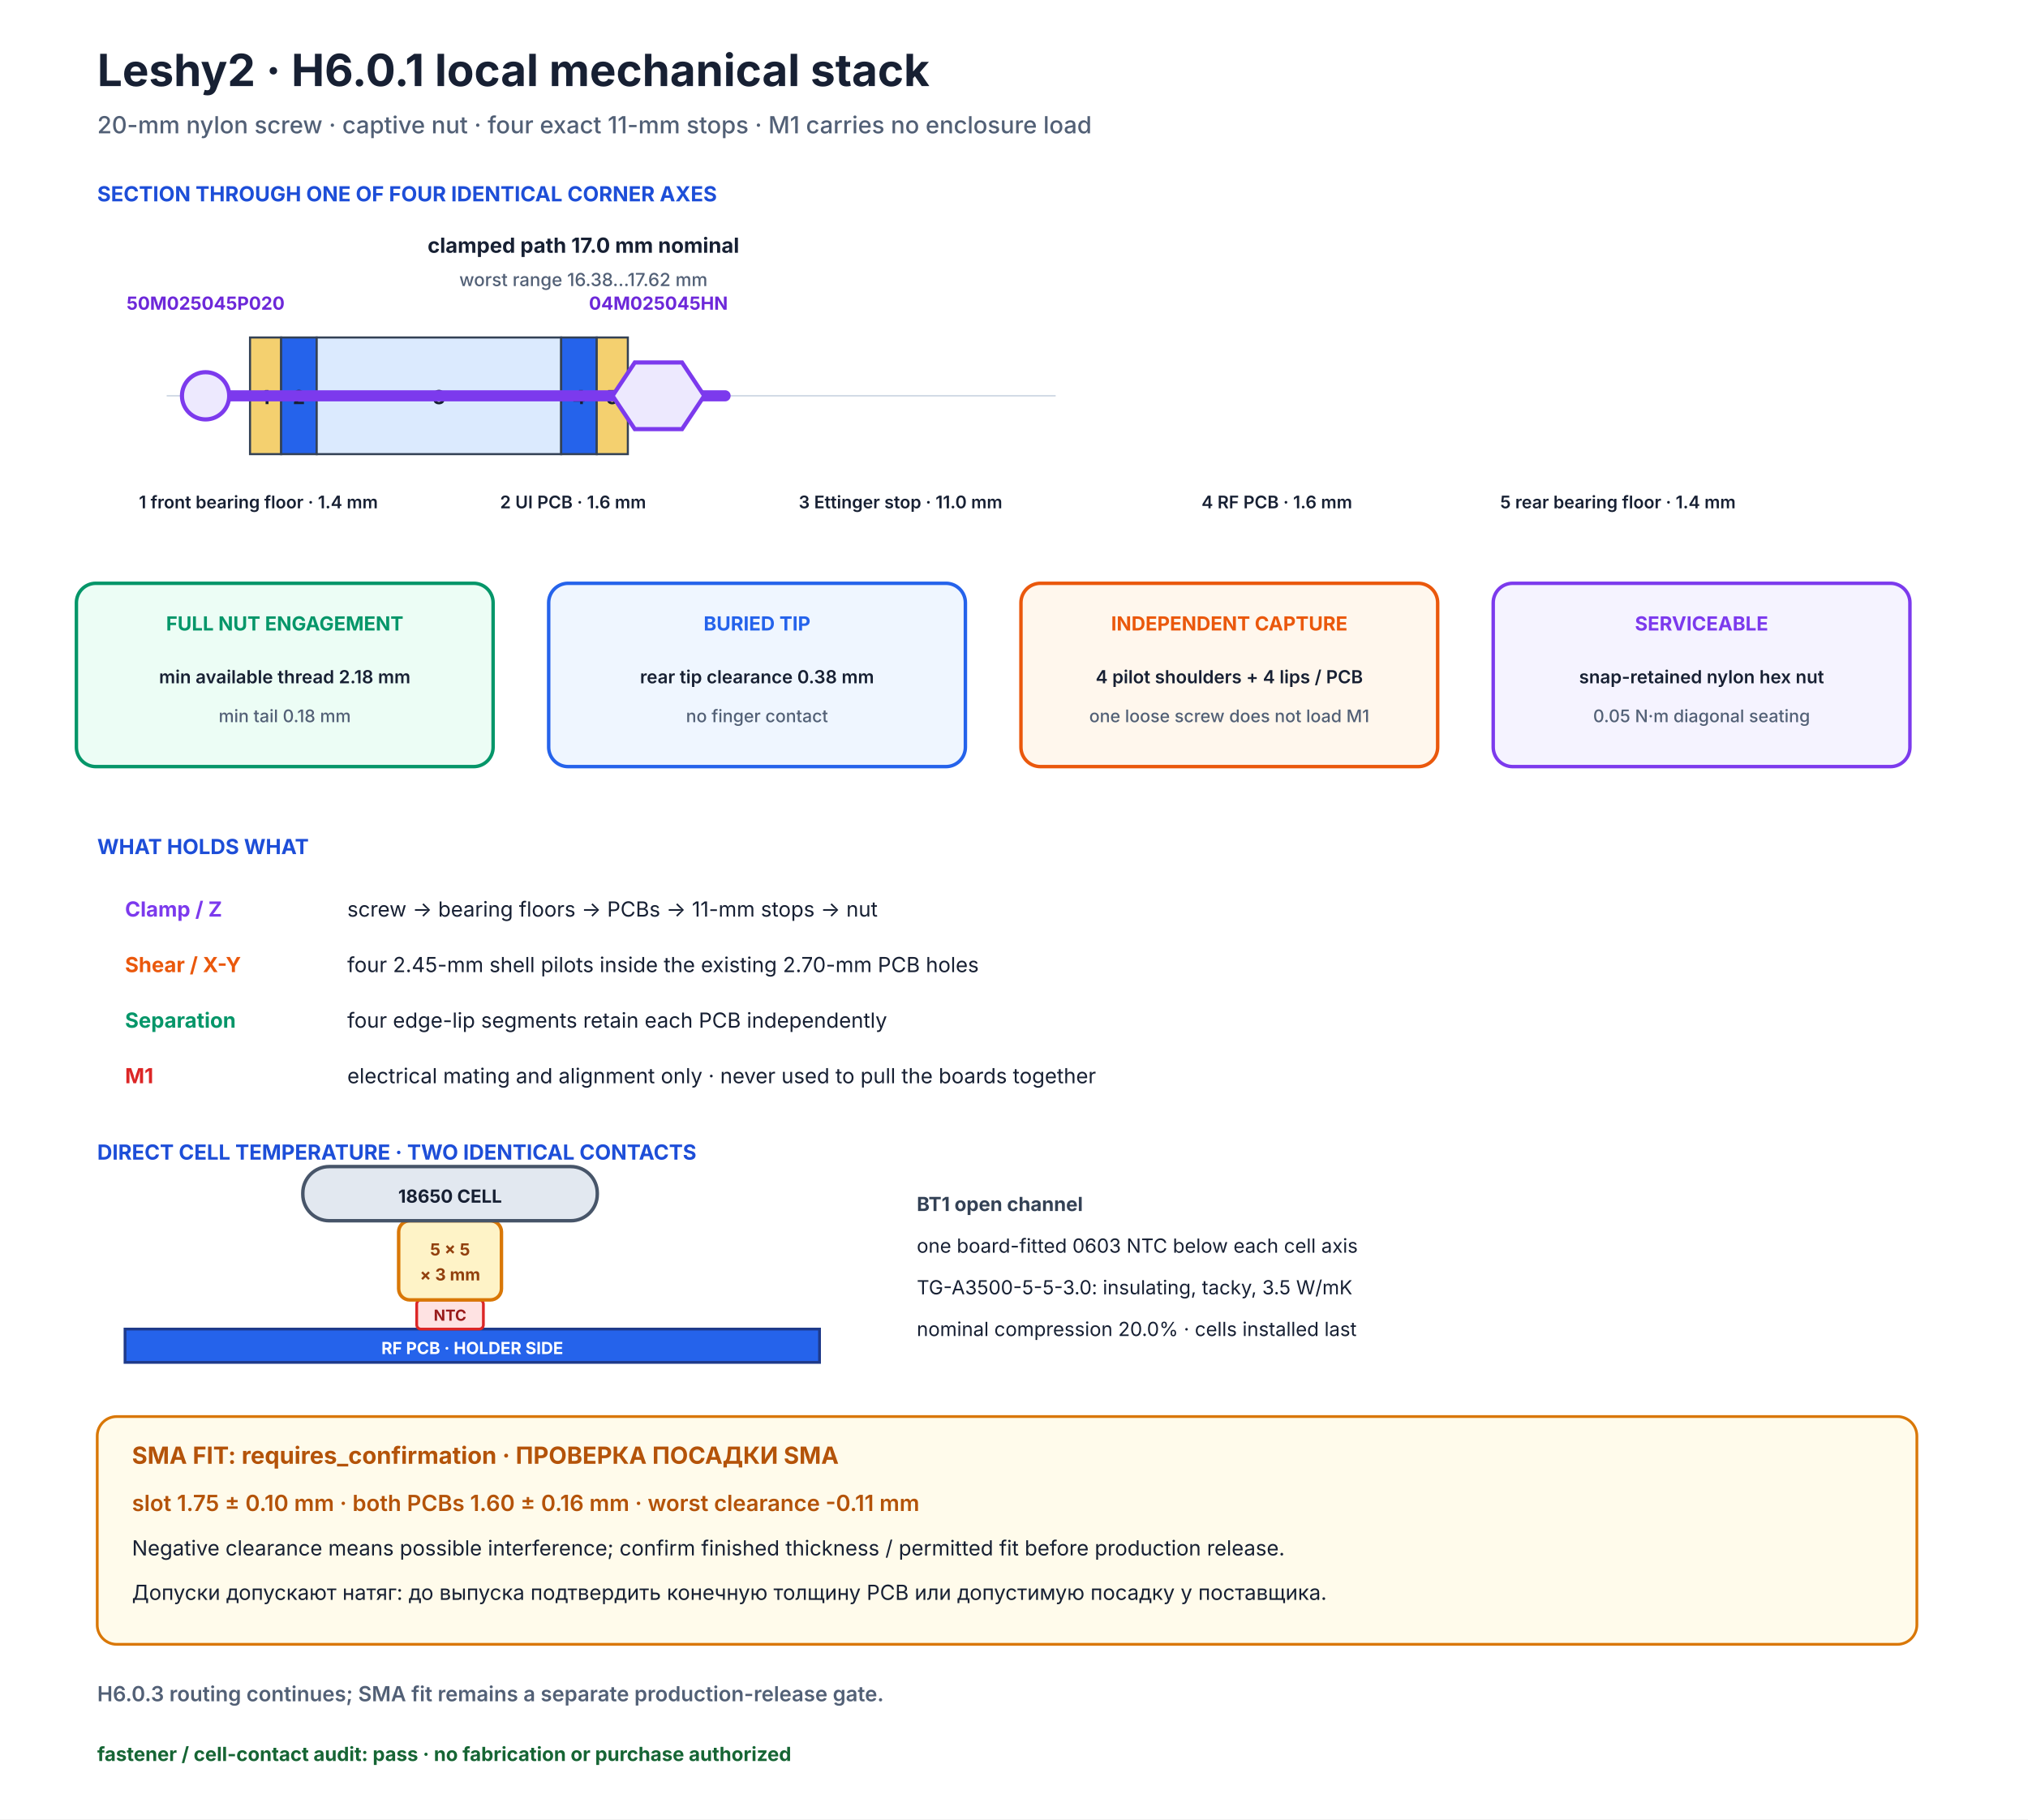
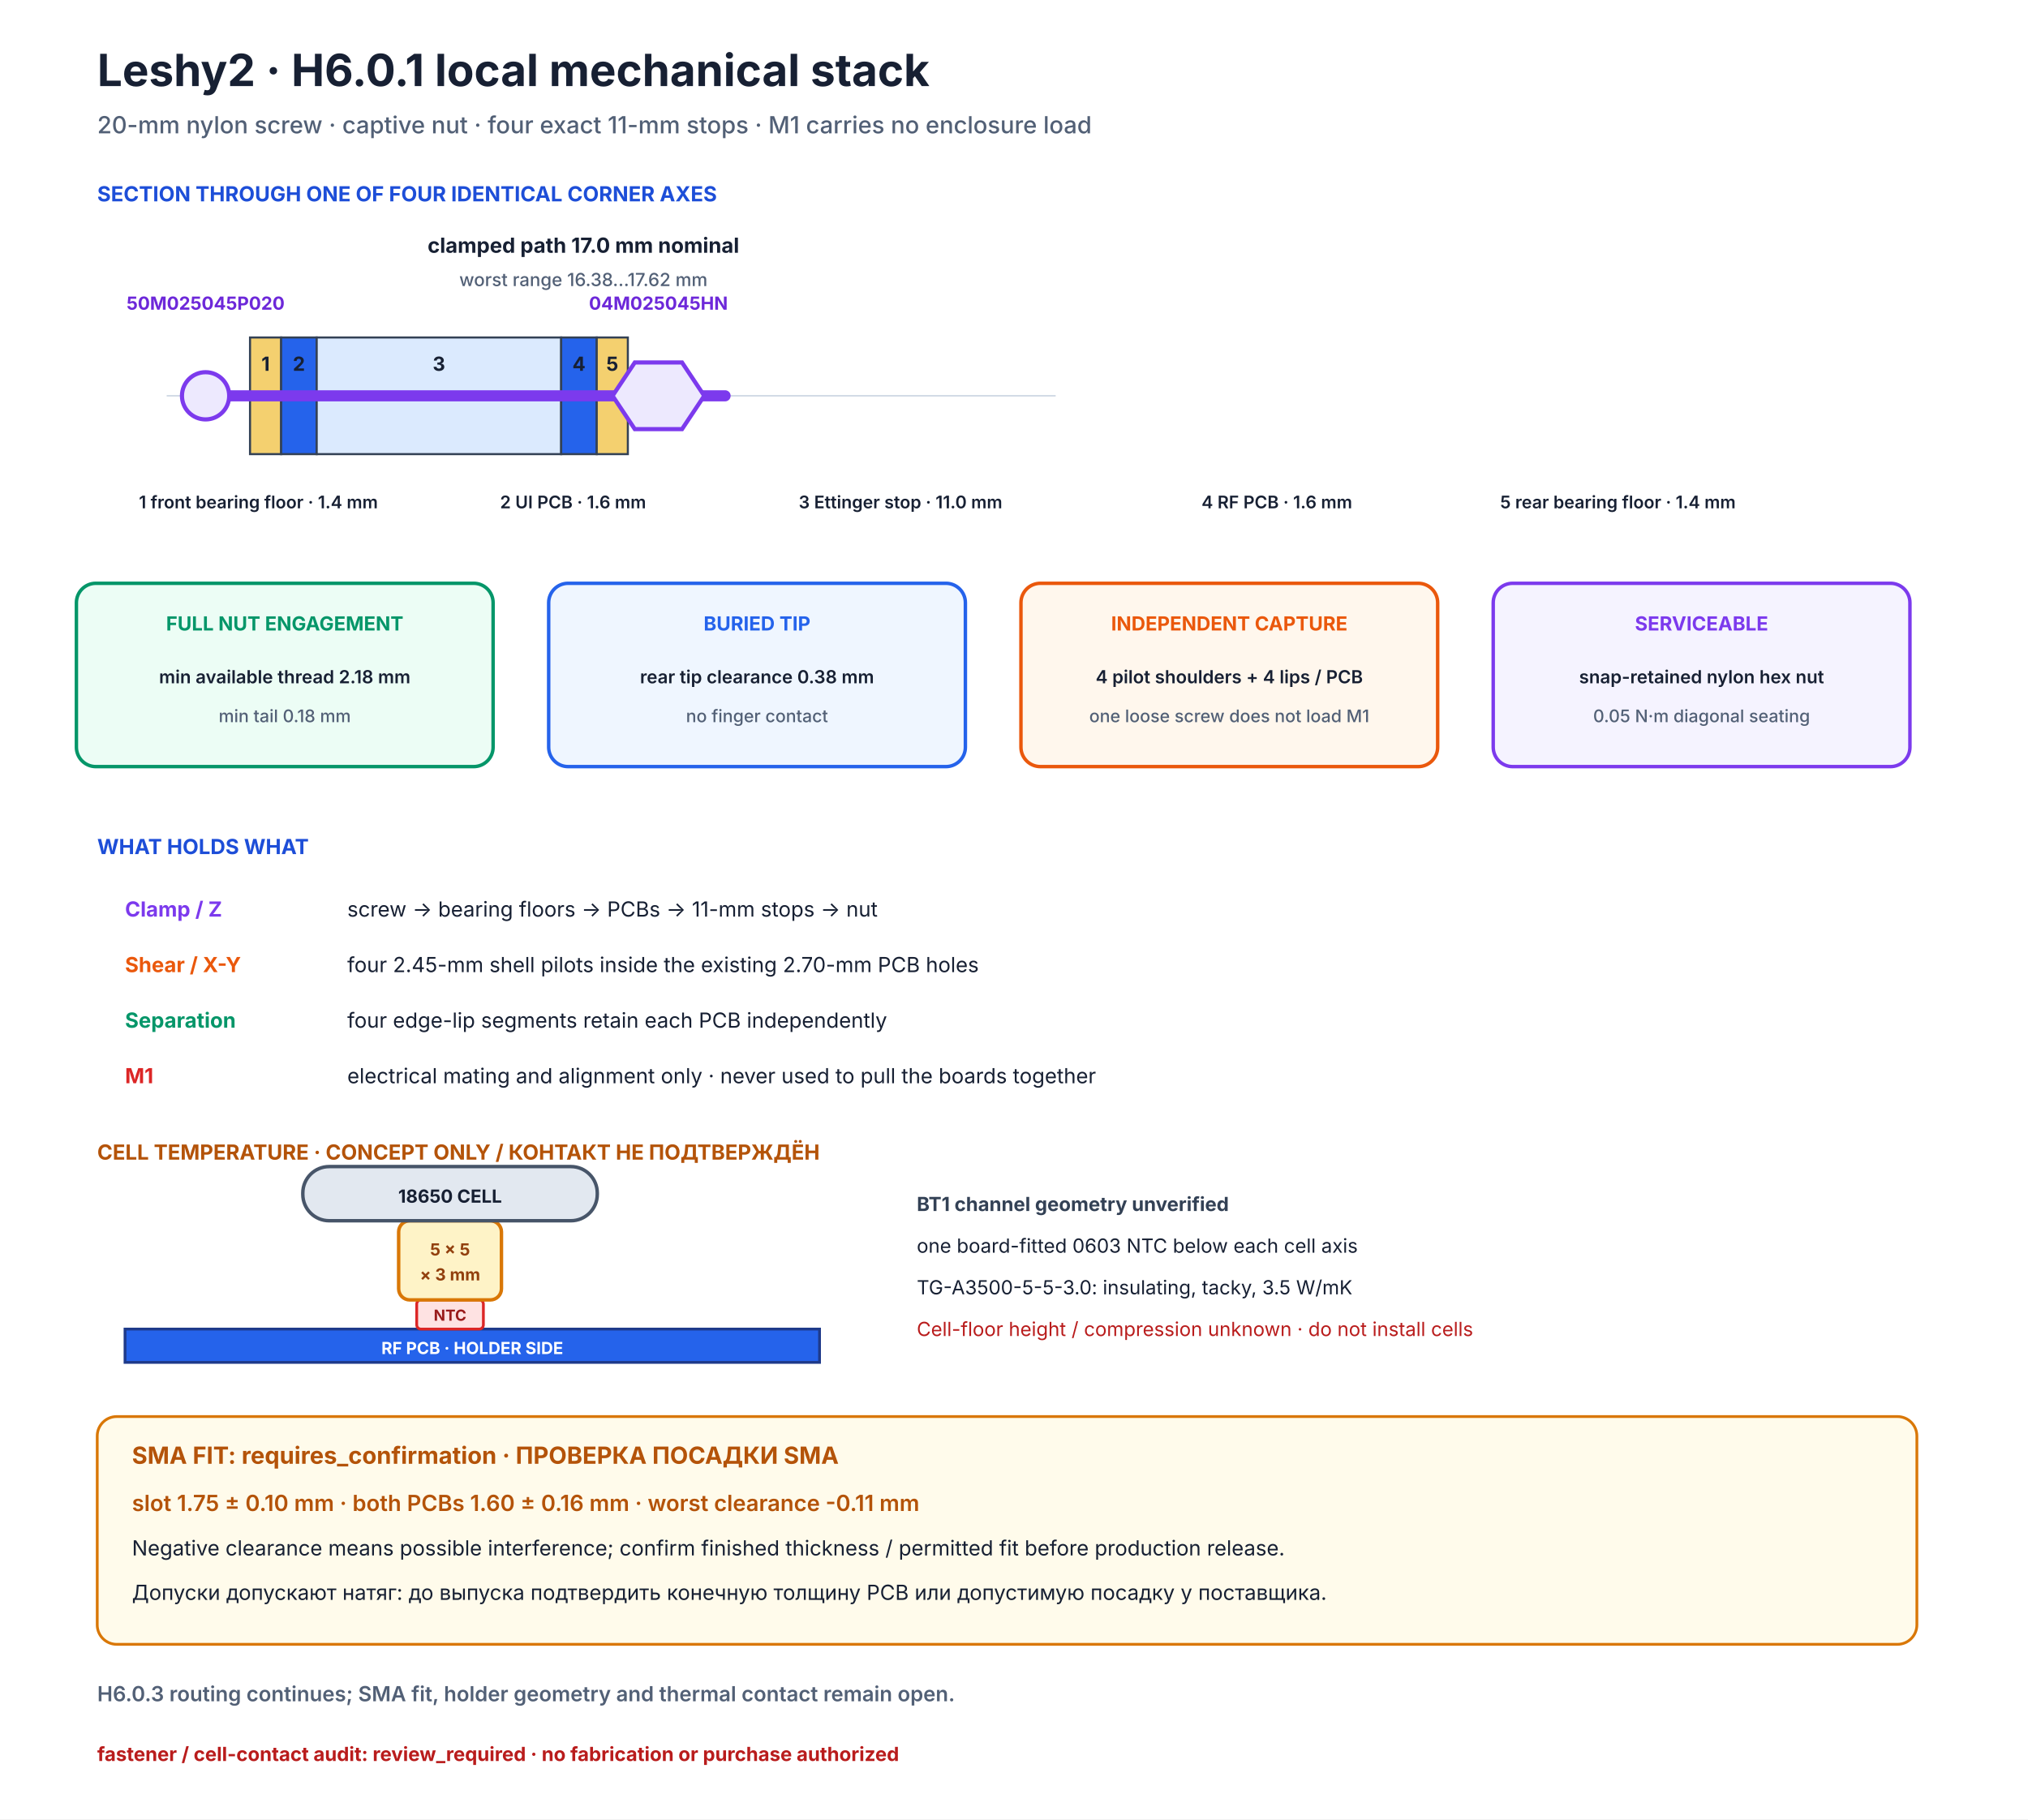
<svg xmlns="http://www.w3.org/2000/svg" width="1460" height="1310" viewBox="0 0 1460 1310" data-marker="H6.0.3-R1" data-view="mechanical-stack">
  <rect width="1460" height="1310" fill="#ffffff" />
  <text x="70" y="62" font-family="Inter,Arial,sans-serif" font-size="32" font-weight="700" text-anchor="start" fill="#172033">Leshy2 · H6.0.1 local mechanical stack</text>
  <text x="70" y="96" font-family="Inter,Arial,sans-serif" font-size="17" font-weight="500" text-anchor="start" fill="#526076">20-mm nylon screw · captive nut · four exact 11-mm stops · M1 carries no enclosure load</text>
  <text x="70" y="145" font-family="Inter,Arial,sans-serif" font-size="15" font-weight="700" text-anchor="start" fill="#1d4ed8">SECTION THROUGH ONE OF FOUR IDENTICAL CORNER AXES</text>
  <text x="420" y="182" font-family="Inter,Arial,sans-serif" font-size="15" font-weight="700" text-anchor="middle" fill="#172033">clamped path 17.0 mm nominal</text>
  <text x="420" y="206" font-family="Inter,Arial,sans-serif" font-size="13" font-weight="500" text-anchor="middle" fill="#526076">worst range 16.38…17.62 mm</text>
  <line x1="120" y1="285" x2="760" y2="285" stroke="#cbd5e1" stroke-width="1" />
  <rect x="180.0" y="243" width="22.4" height="84" fill="#f4d06f" stroke="#334155" stroke-width="1.5" />
-   <text x="191.2" y="291" font-family="Inter,Arial,sans-serif" font-size="14" font-weight="700" text-anchor="middle" fill="#172033">1</text>
+   <text x="191.2" y="267" font-family="Inter,Arial,sans-serif" font-size="14" font-weight="700" text-anchor="middle" fill="#172033">1</text>
  <rect x="202.4" y="243" width="25.6" height="84" fill="#2563eb" stroke="#334155" stroke-width="1.5" />
-   <text x="215.2" y="291" font-family="Inter,Arial,sans-serif" font-size="14" font-weight="700" text-anchor="middle" fill="#172033">2</text>
+   <text x="215.2" y="267" font-family="Inter,Arial,sans-serif" font-size="14" font-weight="700" text-anchor="middle" fill="#172033">2</text>
  <rect x="228.0" y="243" width="176.0" height="84" fill="#dbeafe" stroke="#334155" stroke-width="1.5" />
-   <text x="316.0" y="291" font-family="Inter,Arial,sans-serif" font-size="14" font-weight="700" text-anchor="middle" fill="#172033">3</text>
+   <text x="316.0" y="267" font-family="Inter,Arial,sans-serif" font-size="14" font-weight="700" text-anchor="middle" fill="#172033">3</text>
  <rect x="404.0" y="243" width="25.6" height="84" fill="#2563eb" stroke="#334155" stroke-width="1.5" />
-   <text x="416.8" y="291" font-family="Inter,Arial,sans-serif" font-size="14" font-weight="700" text-anchor="middle" fill="#172033">4</text>
+   <text x="416.8" y="267" font-family="Inter,Arial,sans-serif" font-size="14" font-weight="700" text-anchor="middle" fill="#172033">4</text>
  <rect x="429.6" y="243" width="22.4" height="84" fill="#f4d06f" stroke="#334155" stroke-width="1.5" />
-   <text x="440.8" y="291" font-family="Inter,Arial,sans-serif" font-size="14" font-weight="700" text-anchor="middle" fill="#172033">5</text>
+   <text x="440.8" y="267" font-family="Inter,Arial,sans-serif" font-size="14" font-weight="700" text-anchor="middle" fill="#172033">5</text>
  <line x1="148" y1="285" x2="522.0" y2="285" stroke="#7c3aed" stroke-width="8" stroke-linecap="round" />
  <circle cx="148" cy="285" r="17" fill="#ede9fe" stroke="#7c3aed" stroke-width="3" />
  <polygon points="457.0,261 491.0,261 507.0,285 491.0,309 457.0,309 441.0,285" fill="#ede9fe" stroke="#7c3aed" stroke-width="3" />
  <text x="148" y="223" font-family="Inter,Arial,sans-serif" font-size="13" font-weight="700" text-anchor="middle" fill="#6d28d9">50M025045P020</text>
  <text x="474.0" y="223" font-family="Inter,Arial,sans-serif" font-size="13" font-weight="700" text-anchor="middle" fill="#6d28d9">04M025045HN</text>
  <text x="100" y="366" font-family="Inter,Arial,sans-serif" font-size="12.5" font-weight="600" text-anchor="start" fill="#172033">1  front bearing floor · 1.4 mm</text>
  <text x="360" y="366" font-family="Inter,Arial,sans-serif" font-size="12.5" font-weight="600" text-anchor="start" fill="#172033">2  UI PCB · 1.6 mm</text>
  <text x="575" y="366" font-family="Inter,Arial,sans-serif" font-size="12.5" font-weight="600" text-anchor="start" fill="#172033">3  Ettinger stop · 11.0 mm</text>
  <text x="865" y="366" font-family="Inter,Arial,sans-serif" font-size="12.5" font-weight="600" text-anchor="start" fill="#172033">4  RF PCB · 1.6 mm</text>
  <text x="1080" y="366" font-family="Inter,Arial,sans-serif" font-size="12.5" font-weight="600" text-anchor="start" fill="#172033">5  rear bearing floor · 1.4 mm</text>
  <rect x="55" y="420" width="300" height="132" rx="14" fill="#ecfdf5" stroke="#059669" stroke-width="2.5" />
  <text x="205" y="454" font-family="Inter,Arial,sans-serif" font-size="14" font-weight="700" text-anchor="middle" fill="#059669">FULL NUT ENGAGEMENT</text>
  <text x="205" y="492" font-family="Inter,Arial,sans-serif" font-size="13" font-weight="600" text-anchor="middle" fill="#172033">min available thread 2.18 mm</text>
  <text x="205" y="520" font-family="Inter,Arial,sans-serif" font-size="12.5" font-weight="500" text-anchor="middle" fill="#526076">min tail 0.18 mm</text>
  <rect x="395" y="420" width="300" height="132" rx="14" fill="#eff6ff" stroke="#2563eb" stroke-width="2.5" />
  <text x="545" y="454" font-family="Inter,Arial,sans-serif" font-size="14" font-weight="700" text-anchor="middle" fill="#2563eb">BURIED TIP</text>
  <text x="545" y="492" font-family="Inter,Arial,sans-serif" font-size="13" font-weight="600" text-anchor="middle" fill="#172033">rear tip clearance 0.38 mm</text>
  <text x="545" y="520" font-family="Inter,Arial,sans-serif" font-size="12.5" font-weight="500" text-anchor="middle" fill="#526076">no finger contact</text>
  <rect x="735" y="420" width="300" height="132" rx="14" fill="#fff7ed" stroke="#ea580c" stroke-width="2.5" />
  <text x="885" y="454" font-family="Inter,Arial,sans-serif" font-size="14" font-weight="700" text-anchor="middle" fill="#ea580c">INDEPENDENT CAPTURE</text>
  <text x="885" y="492" font-family="Inter,Arial,sans-serif" font-size="13" font-weight="600" text-anchor="middle" fill="#172033">4 pilot shoulders + 4 lips / PCB</text>
  <text x="885" y="520" font-family="Inter,Arial,sans-serif" font-size="12.5" font-weight="500" text-anchor="middle" fill="#526076">one loose screw does not load M1</text>
  <rect x="1075" y="420" width="300" height="132" rx="14" fill="#f5f3ff" stroke="#7c3aed" stroke-width="2.5" />
  <text x="1225" y="454" font-family="Inter,Arial,sans-serif" font-size="14" font-weight="700" text-anchor="middle" fill="#7c3aed">SERVICEABLE</text>
  <text x="1225" y="492" font-family="Inter,Arial,sans-serif" font-size="13" font-weight="600" text-anchor="middle" fill="#172033">snap-retained nylon hex nut</text>
  <text x="1225" y="520" font-family="Inter,Arial,sans-serif" font-size="12.5" font-weight="500" text-anchor="middle" fill="#526076">0.05 N·m diagonal seating</text>
  <text x="70" y="615" font-family="Inter,Arial,sans-serif" font-size="15" font-weight="700" text-anchor="start" fill="#1d4ed8">WHAT HOLDS WHAT</text>
  <text x="90" y="660" font-family="Inter,Arial,sans-serif" font-size="15" font-weight="700" text-anchor="start" fill="#7c3aed">Clamp / Z</text>
  <text x="250" y="660" font-family="Inter,Arial,sans-serif" font-size="15" font-weight="normal" text-anchor="start" fill="#172033">screw → bearing floors → PCBs → 11-mm stops → nut</text>
  <text x="90" y="700" font-family="Inter,Arial,sans-serif" font-size="15" font-weight="700" text-anchor="start" fill="#ea580c">Shear / X-Y</text>
  <text x="250" y="700" font-family="Inter,Arial,sans-serif" font-size="15" font-weight="normal" text-anchor="start" fill="#172033">four 2.45-mm shell pilots inside the existing 2.70-mm PCB holes</text>
  <text x="90" y="740" font-family="Inter,Arial,sans-serif" font-size="15" font-weight="700" text-anchor="start" fill="#059669">Separation</text>
  <text x="250" y="740" font-family="Inter,Arial,sans-serif" font-size="15" font-weight="normal" text-anchor="start" fill="#172033">four edge-lip segments retain each PCB independently</text>
  <text x="90" y="780" font-family="Inter,Arial,sans-serif" font-size="15" font-weight="700" text-anchor="start" fill="#dc2626">M1</text>
  <text x="250" y="780" font-family="Inter,Arial,sans-serif" font-size="15" font-weight="normal" text-anchor="start" fill="#172033">electrical mating and alignment only · never used to pull the boards together</text>
-   <text x="70" y="835" font-family="Inter,Arial,sans-serif" font-size="15" font-weight="700" text-anchor="start" fill="#1d4ed8">DIRECT CELL TEMPERATURE · TWO IDENTICAL CONTACTS</text>
+   <text x="70" y="835" font-family="Inter,Arial,sans-serif" font-size="15" font-weight="700" text-anchor="start" fill="#b45309">CELL TEMPERATURE · CONCEPT ONLY / КОНТАКТ НЕ ПОДТВЕРЖДЁН</text>
  <rect x="90" y="957" width="500" height="24" fill="#2563eb" stroke="#1e3a8a" stroke-width="2" />
  <text x="340" y="975" font-family="Inter,Arial,sans-serif" font-size="12" font-weight="700" text-anchor="middle" fill="#ffffff">RF PCB · HOLDER SIDE</text>
  <rect x="300" y="936" width="48" height="21" rx="3" fill="#fee2e2" stroke="#dc2626" stroke-width="2" />
  <text x="324" y="951" font-family="Inter,Arial,sans-serif" font-size="11" font-weight="700" text-anchor="middle" fill="#991b1b">NTC</text>
  <rect x="287" y="879" width="74" height="57" rx="8" fill="#fef3c7" stroke="#d97706" stroke-width="2.5" />
  <text x="324" y="904" font-family="Inter,Arial,sans-serif" font-size="12" font-weight="700" text-anchor="middle" fill="#92400e">5 × 5</text>
  <text x="324" y="922" font-family="Inter,Arial,sans-serif" font-size="12" font-weight="700" text-anchor="middle" fill="#92400e">× 3 mm</text>
  <rect x="218" y="840" width="212" height="39" rx="19" fill="#e2e8f0" stroke="#475569" stroke-width="2.5" />
  <text x="324" y="866" font-family="Inter,Arial,sans-serif" font-size="13" font-weight="700" text-anchor="middle" fill="#172033">18650 CELL</text>
-   <text x="660" y="872" font-family="Inter,Arial,sans-serif" font-size="14" font-weight="700" text-anchor="start" fill="#334155">BT1 open channel</text>
+   <text x="660" y="872" font-family="Inter,Arial,sans-serif" font-size="14" font-weight="700" text-anchor="start" fill="#334155">BT1 channel geometry unverified</text>
  <text x="660" y="902" font-family="Inter,Arial,sans-serif" font-size="14" font-weight="normal" text-anchor="start" fill="#172033">one board-fitted 0603 NTC below each cell axis</text>
  <text x="660" y="932" font-family="Inter,Arial,sans-serif" font-size="14" font-weight="normal" text-anchor="start" fill="#172033">TG-A3500-5-5-3.0: insulating, tacky, 3.5 W/mK</text>
-   <text x="660" y="962" font-family="Inter,Arial,sans-serif" font-size="14" font-weight="normal" text-anchor="start" fill="#172033">nominal compression 20.0% · cells installed last</text>
+   <text x="660" y="962" font-family="Inter,Arial,sans-serif" font-size="14" font-weight="normal" text-anchor="start" fill="#b91c1c">Cell-floor height / compression unknown · do not install cells</text>
  <rect x="70" y="1020" width="1310" height="164" rx="14" fill="#fffbeb" stroke="#d97706" stroke-width="2" />
  <text x="95" y="1054" font-family="Inter,Arial,sans-serif" font-size="17" font-weight="700" text-anchor="start" fill="#b45309">SMA FIT: requires_confirmation · ПРОВЕРКА ПОСАДКИ SMA</text>
  <text x="95" y="1088" font-family="Inter,Arial,sans-serif" font-size="16" font-weight="600" text-anchor="start" fill="#b45309">slot 1.75 ± 0.10 mm · both PCBs 1.60 ± 0.16 mm · worst clearance -0.11 mm</text>
  <text x="95" y="1120" font-family="Inter,Arial,sans-serif" font-size="15" font-weight="normal" text-anchor="start" fill="#172033">Negative clearance means possible interference; confirm finished thickness / permitted fit before production release.</text>
  <text x="95" y="1152" font-family="Inter,Arial,sans-serif" font-size="15" font-weight="normal" text-anchor="start" fill="#172033">Допуски допускают натяг: до выпуска подтвердить конечную толщину PCB или допустимую посадку у поставщика.</text>
-   <text x="70" y="1225" font-family="Inter,Arial,sans-serif" font-size="15" font-weight="600" text-anchor="start" fill="#526076">H6.0.3 routing continues; SMA fit remains a separate production-release gate.</text>
-   <text x="70" y="1268" font-family="Inter,Arial,sans-serif" font-size="14" font-weight="700" text-anchor="start" fill="#166534">fastener / cell-contact audit: pass · no fabrication or purchase authorized</text>
+   <text x="70" y="1225" font-family="Inter,Arial,sans-serif" font-size="15" font-weight="600" text-anchor="start" fill="#526076">H6.0.3 routing continues; SMA fit, holder geometry and thermal contact remain open.</text>
+   <text x="70" y="1268" font-family="Inter,Arial,sans-serif" font-size="14" font-weight="700" text-anchor="start" fill="#b91c1c">fastener / cell-contact audit: review_required · no fabrication or purchase authorized</text>
</svg>
